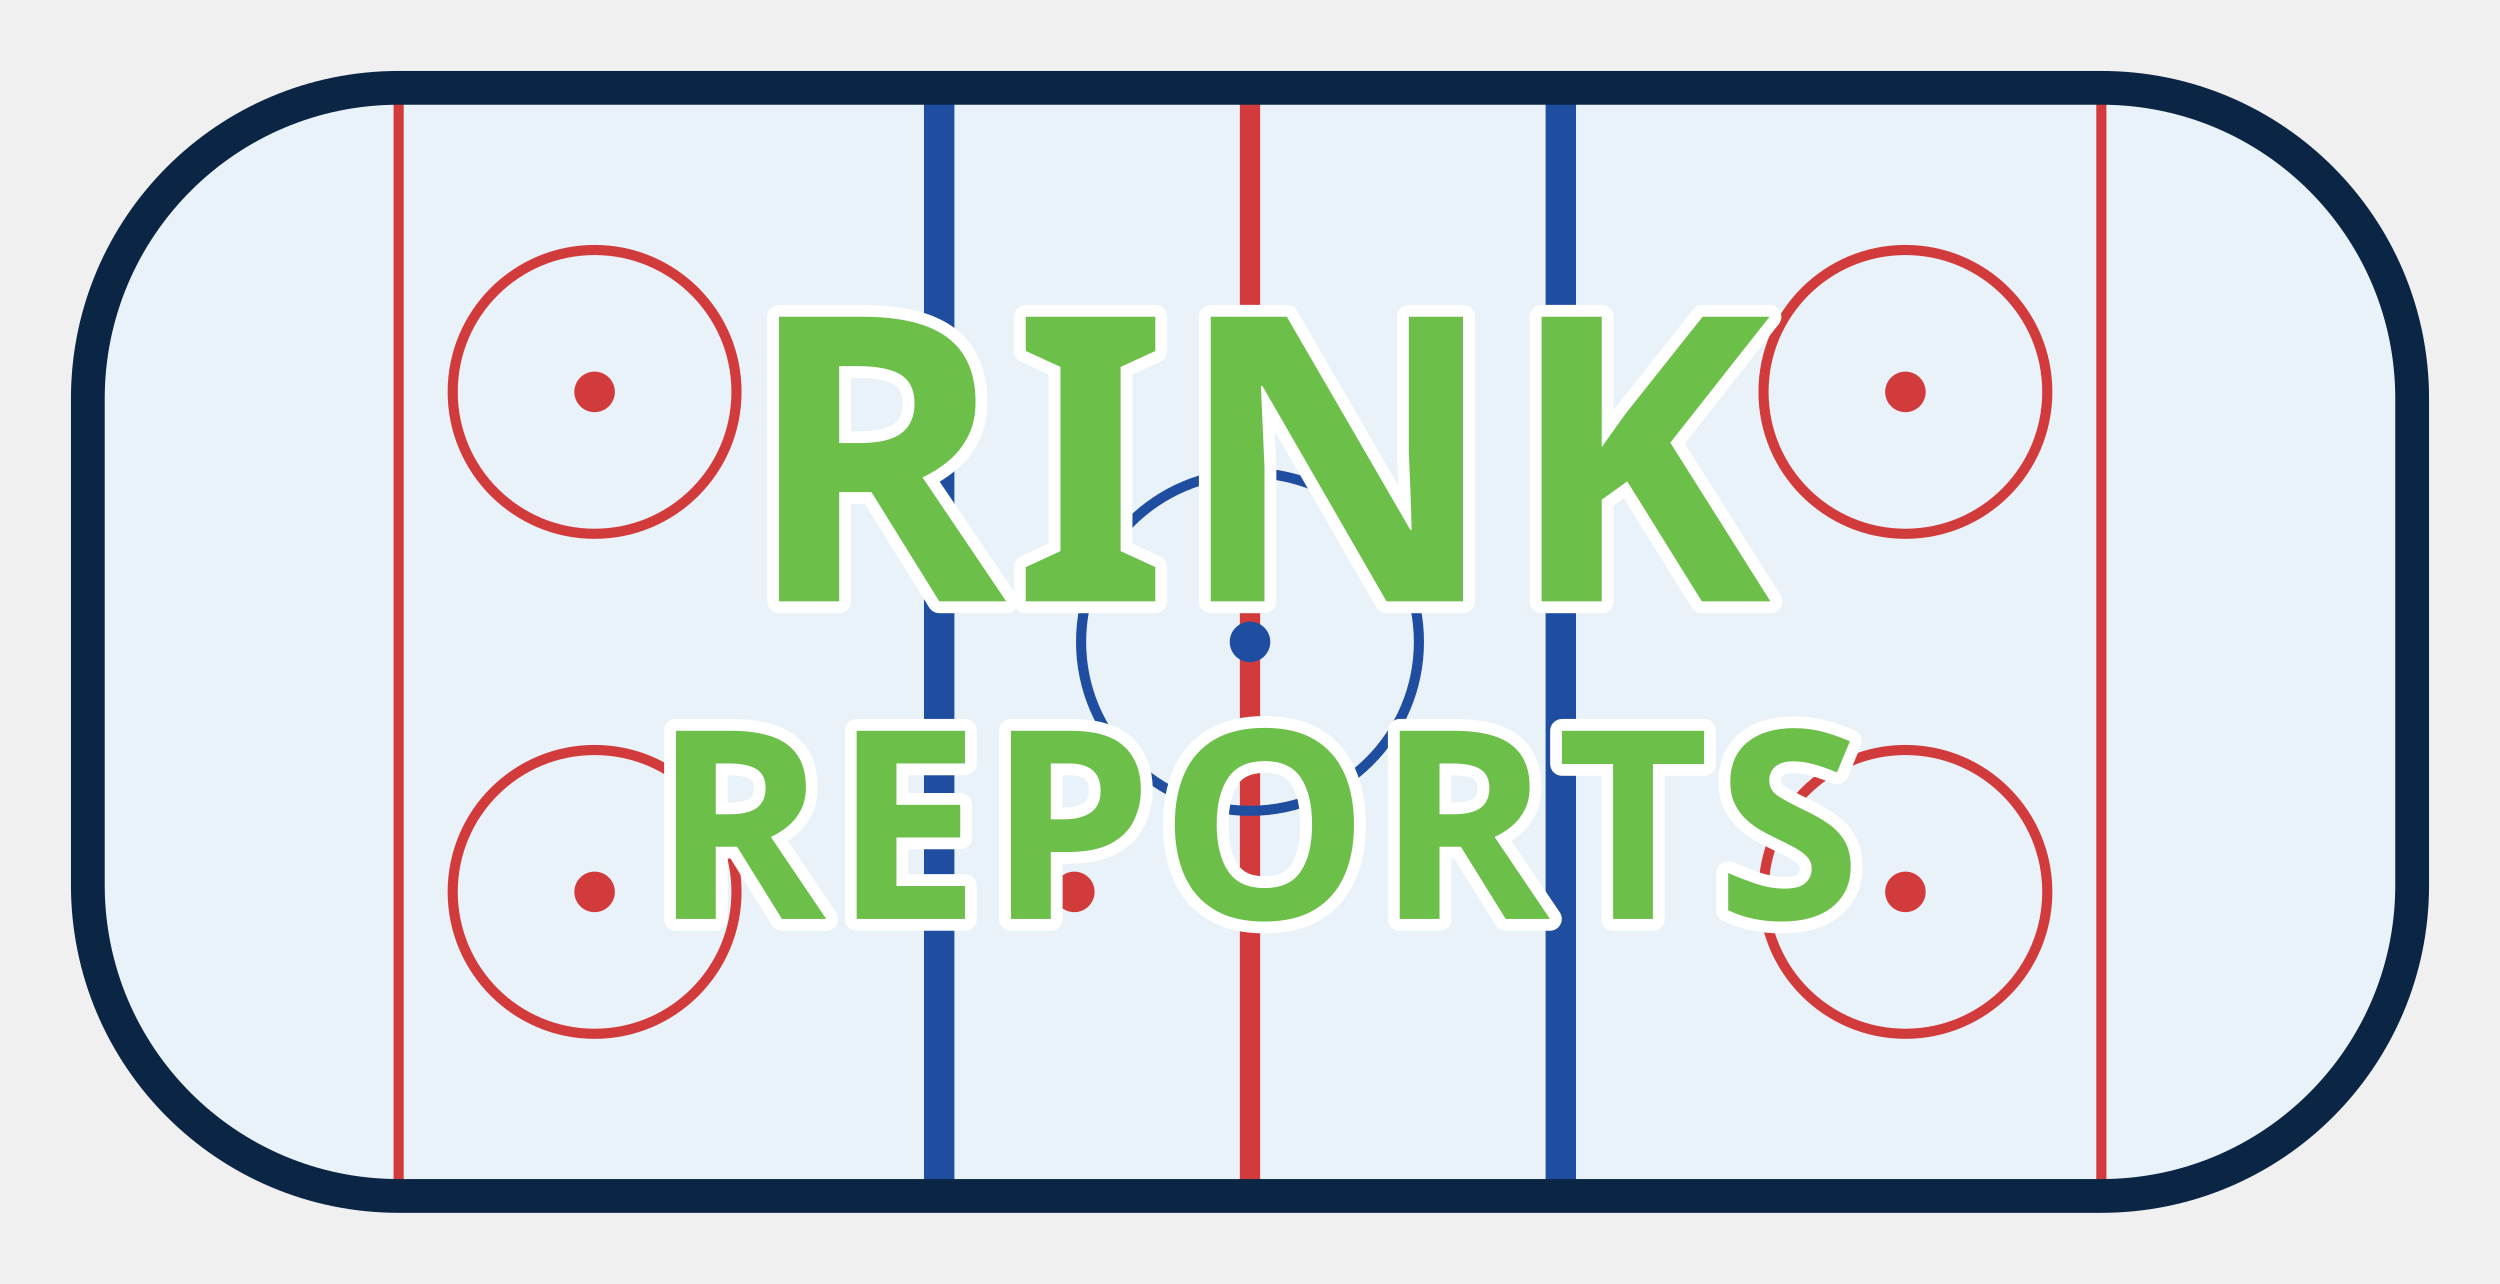
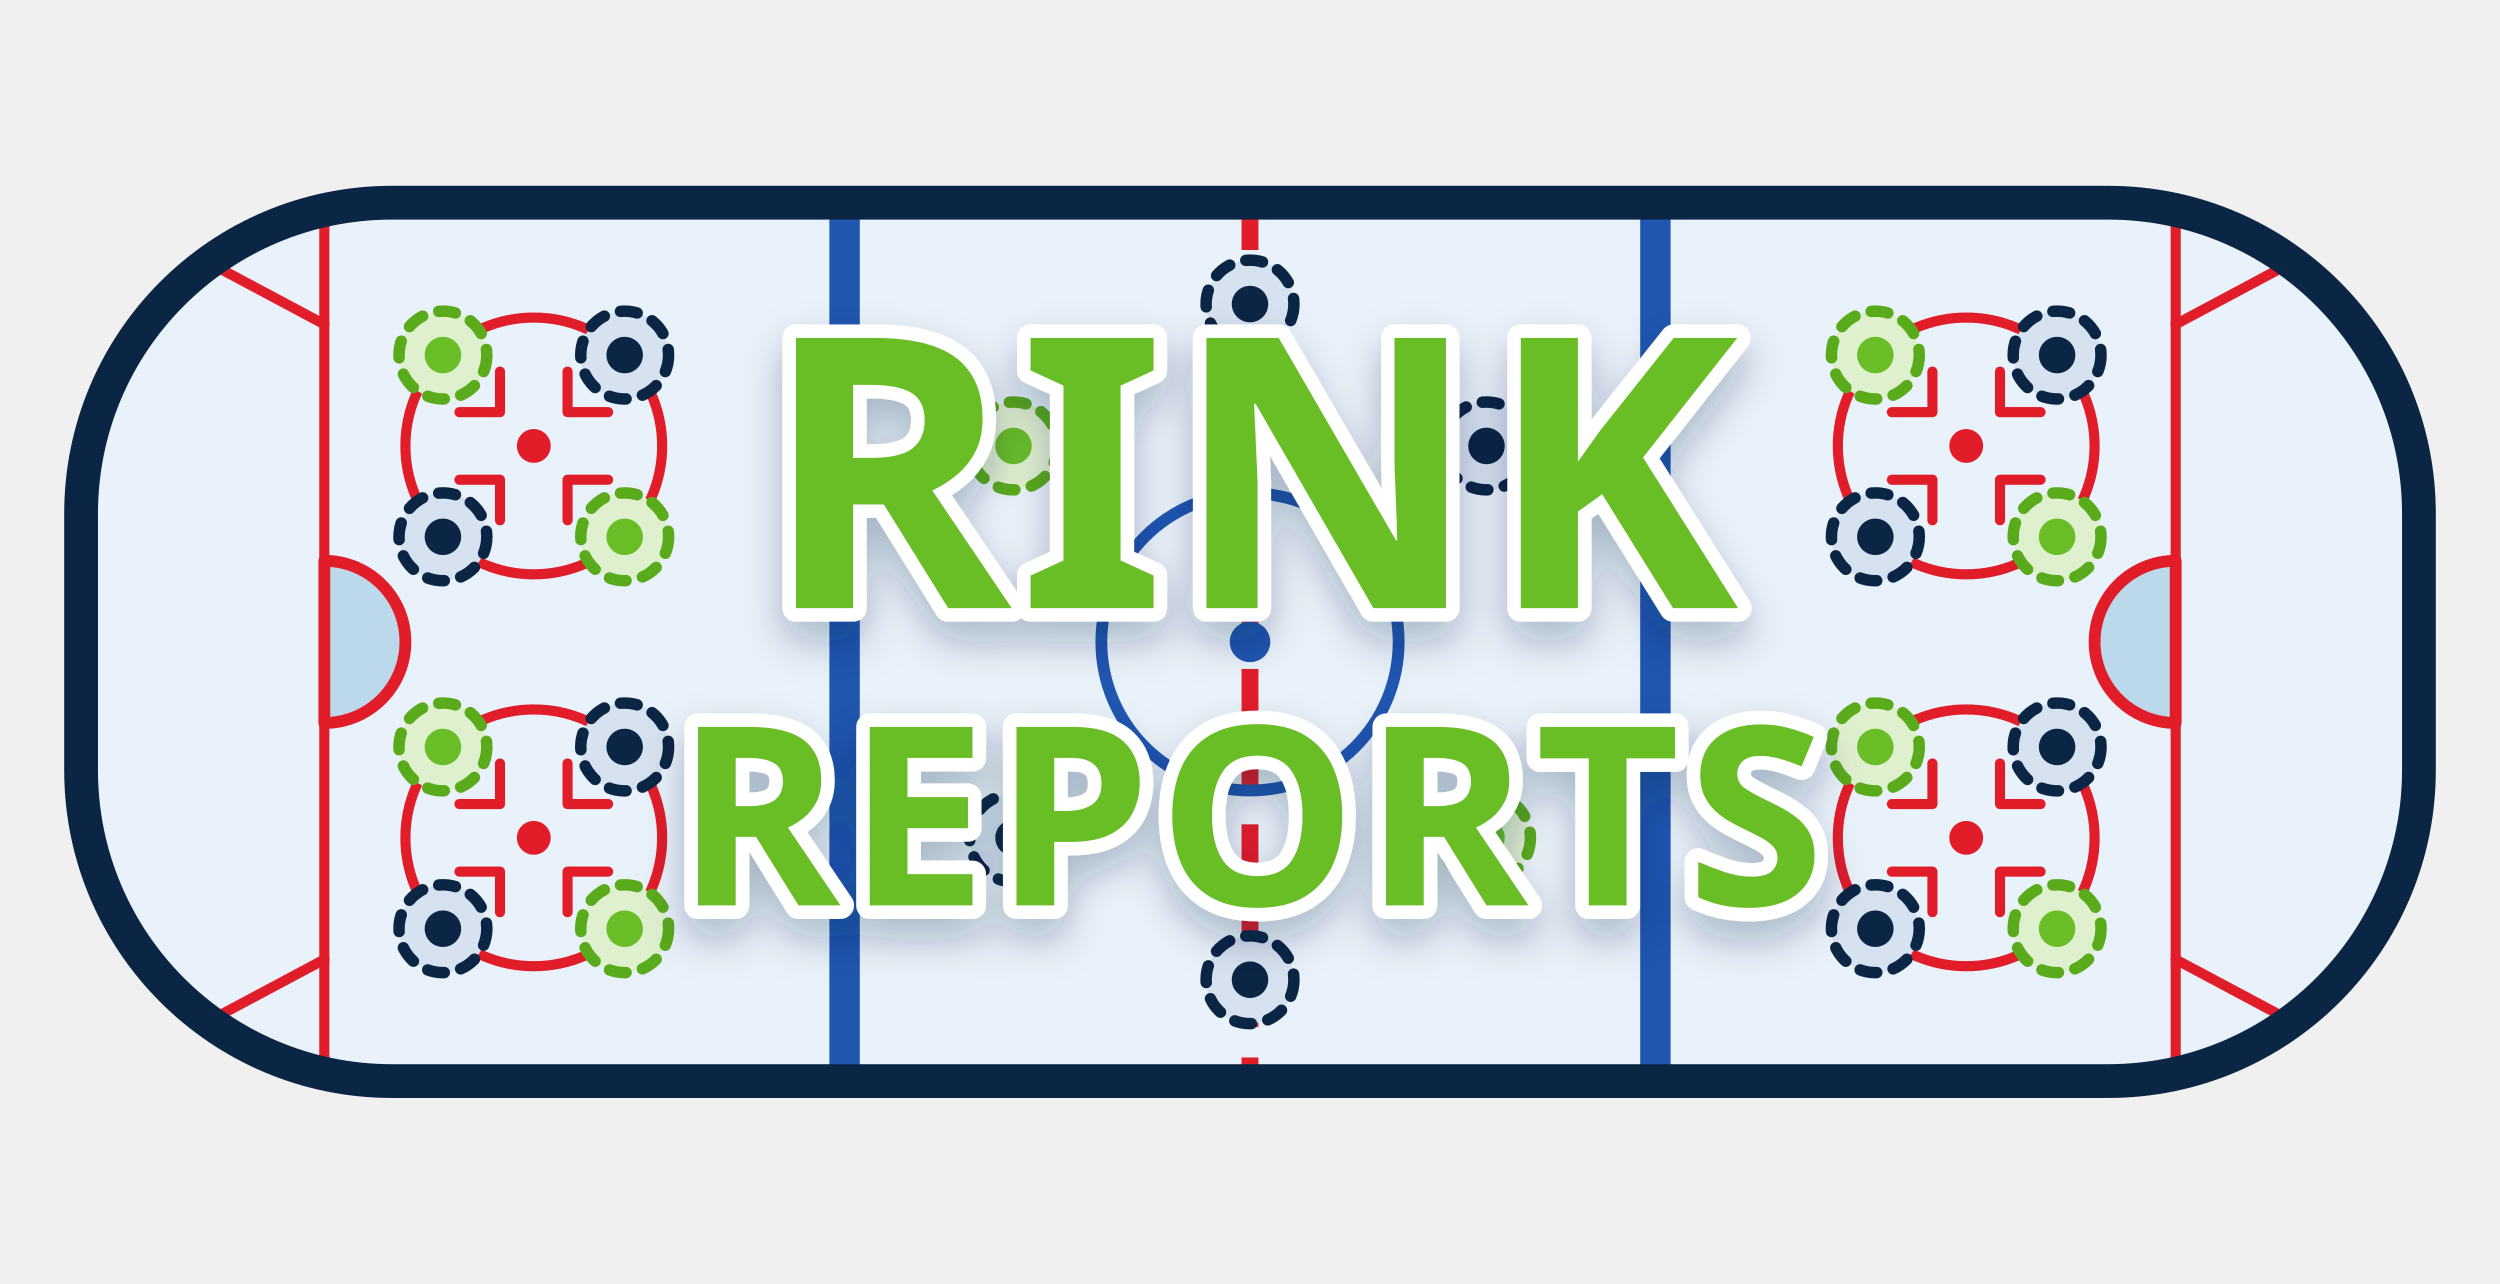
<svg xmlns="http://www.w3.org/2000/svg" viewBox="0 0 740 380" width="740" height="380" role="img" aria-label="Rink Reports">
  <defs>
    <clipPath id="rink">
-       <rect x="26" y="26" width="688" height="328" rx="92" ry="92" />
+       <rect x="24" y="60" width="692" height="260" rx="92" ry="92" />
    </clipPath>
+     <filter id="wm-shadow" x="-20%" y="-20%" width="140%" height="160%">
+       <feDropShadow dx="0" dy="6" stdDeviation="6" flood-color="#0b2545" flood-opacity="0.28" />
+     </filter>
  </defs>
-   <rect x="26" y="26" width="688" height="328" rx="92" ry="92" fill="#eaf2f9" />
-   <g clip-path="url(#rink)" fill="none">
-     <line x1="118" y1="26" x2="118" y2="354" stroke="#d23b3b" stroke-width="3" />
-     <line x1="622" y1="26" x2="622" y2="354" stroke="#d23b3b" stroke-width="3" />
-     <line x1="278" y1="26" x2="278" y2="354" stroke="#1f4ea1" stroke-width="9" />
-     <line x1="462" y1="26" x2="462" y2="354" stroke="#1f4ea1" stroke-width="9" />
-     <line x1="370" y1="26" x2="370" y2="354" stroke="#d23b3b" stroke-width="6" />
-     <circle cx="370" cy="190" r="50" stroke="#1f4ea1" stroke-width="3" />
-     <circle cx="370" cy="190" r="6" fill="#1f4ea1" />
-     <g stroke="#d23b3b" stroke-width="3">
-       <circle cx="176" cy="116" r="42" />
-       <circle cx="176" cy="264" r="42" />
-       <circle cx="564" cy="116" r="42" />
-       <circle cx="564" cy="264" r="42" />
-     </g>
-     <g fill="#d23b3b">
-       <circle cx="176" cy="116" r="6" />
-       <circle cx="176" cy="264" r="6" />
-       <circle cx="564" cy="116" r="6" />
-       <circle cx="564" cy="264" r="6" />
-     </g>
-     <g fill="#d23b3b">
-       <circle cx="318" cy="116" r="6" />
-       <circle cx="318" cy="264" r="6" />
-       <circle cx="422" cy="116" r="6" />
-       <circle cx="422" cy="264" r="6" />
-     </g>
+   <rect x="24" y="60" width="692" height="260" rx="92" ry="92" fill="#e9f2fa" />
+   <g clip-path="url(#rink)">
+     <line x1="96" y1="60" x2="96" y2="320" stroke="#e11d2a" stroke-width="3" />
+     <path d="M96 96 l-30 -16 M96 284 l-30 16" stroke="#e11d2a" stroke-width="3" fill="none" stroke-linecap="round" />
+     <line x1="644" y1="60" x2="644" y2="320" stroke="#e11d2a" stroke-width="3" />
+     <path d="M644 96 l30 -16 M644 284 l30 16" stroke="#e11d2a" stroke-width="3" fill="none" stroke-linecap="round" />
+     <line x1="250" y1="60" x2="250" y2="320" stroke="#1f56b0" stroke-width="9" />
+     <line x1="490" y1="60" x2="490" y2="320" stroke="#1f56b0" stroke-width="9" />
+     <line x1="370" y1="60" x2="370" y2="320" stroke="#e11d2a" stroke-width="5" stroke-dasharray="14 9" />
+     <circle cx="370" cy="190" r="44" fill="none" stroke="#1f56b0" stroke-width="3.5" />
+     <circle cx="370" cy="190" r="6" fill="#1f56b0" />
+     <path d="M96 166 A24 24 0 0 1 96 214 Z" fill="#bcd9ec" stroke="#e11d2a" stroke-width="3.5" stroke-linejoin="round" />
+     <path d="M644 166 A24 24 0 0 0 644 214 Z" fill="#bcd9ec" stroke="#e11d2a" stroke-width="3.5" stroke-linejoin="round" />
+     <circle cx="158" cy="132" r="38" fill="none" stroke="#e11d2a" stroke-width="3" />
+     <circle cx="158" cy="132" r="5" fill="#e11d2a" />
+     <path d="M148 122 h-12 M148 122 v-12 M148 142 h-12 M148 142 v12 M168 122 h12 M168 122 v-12 M168 142 h12 M168 142 v12" stroke="#e11d2a" stroke-width="3" fill="none" stroke-linecap="round" />
+     <circle cx="158" cy="248" r="38" fill="none" stroke="#e11d2a" stroke-width="3" />
+     <circle cx="158" cy="248" r="5" fill="#e11d2a" />
+     <path d="M148 238 h-12 M148 238 v-12 M148 258 h-12 M148 258 v12 M168 238 h12 M168 238 v-12 M168 258 h12 M168 258 v12" stroke="#e11d2a" stroke-width="3" fill="none" stroke-linecap="round" />
+     <circle cx="582" cy="132" r="38" fill="none" stroke="#e11d2a" stroke-width="3" />
+     <circle cx="582" cy="132" r="5" fill="#e11d2a" />
+     <path d="M572 122 h-12 M572 122 v-12 M572 142 h-12 M572 142 v12 M592 122 h12 M592 122 v-12 M592 142 h12 M592 142 v12" stroke="#e11d2a" stroke-width="3" fill="none" stroke-linecap="round" />
+     <circle cx="582" cy="248" r="38" fill="none" stroke="#e11d2a" stroke-width="3" />
+     <circle cx="582" cy="248" r="5" fill="#e11d2a" />
+     <path d="M572 238 h-12 M572 238 v-12 M572 258 h-12 M572 258 v12 M592 238 h12 M592 238 v-12 M592 258 h12 M592 258 v12" stroke="#e11d2a" stroke-width="3" fill="none" stroke-linecap="round" />
+     <circle cx="131.1" cy="105.1" r="13" fill="#dff0cf" />
+     <circle cx="131.1" cy="105.1" r="13" fill="none" stroke="#5aab1c" stroke-width="3.4" stroke-dasharray="5 5" stroke-linecap="round" />
+     <circle cx="131.1" cy="105.1" r="5.4" fill="#69be28" />
+     <circle cx="184.9" cy="105.1" r="13" fill="#d6e2ef" />
+     <circle cx="184.9" cy="105.1" r="13" fill="none" stroke="#0b2545" stroke-width="3.4" stroke-dasharray="5 5" stroke-linecap="round" />
+     <circle cx="184.9" cy="105.1" r="5.4" fill="#0b2545" />
+     <circle cx="184.9" cy="158.9" r="13" fill="#dff0cf" />
+     <circle cx="184.9" cy="158.9" r="13" fill="none" stroke="#5aab1c" stroke-width="3.4" stroke-dasharray="5 5" stroke-linecap="round" />
+     <circle cx="184.9" cy="158.9" r="5.4" fill="#69be28" />
+     <circle cx="131.1" cy="158.9" r="13" fill="#d6e2ef" />
+     <circle cx="131.1" cy="158.9" r="13" fill="none" stroke="#0b2545" stroke-width="3.4" stroke-dasharray="5 5" stroke-linecap="round" />
+     <circle cx="131.1" cy="158.9" r="5.4" fill="#0b2545" />
+     <circle cx="131.1" cy="221.1" r="13" fill="#dff0cf" />
+     <circle cx="131.1" cy="221.1" r="13" fill="none" stroke="#5aab1c" stroke-width="3.4" stroke-dasharray="5 5" stroke-linecap="round" />
+     <circle cx="131.1" cy="221.1" r="5.4" fill="#69be28" />
+     <circle cx="184.9" cy="221.1" r="13" fill="#d6e2ef" />
+     <circle cx="184.9" cy="221.1" r="13" fill="none" stroke="#0b2545" stroke-width="3.4" stroke-dasharray="5 5" stroke-linecap="round" />
+     <circle cx="184.9" cy="221.1" r="5.4" fill="#0b2545" />
+     <circle cx="184.9" cy="274.9" r="13" fill="#dff0cf" />
+     <circle cx="184.9" cy="274.9" r="13" fill="none" stroke="#5aab1c" stroke-width="3.4" stroke-dasharray="5 5" stroke-linecap="round" />
+     <circle cx="184.9" cy="274.9" r="5.4" fill="#69be28" />
+     <circle cx="131.1" cy="274.9" r="13" fill="#d6e2ef" />
+     <circle cx="131.1" cy="274.9" r="13" fill="none" stroke="#0b2545" stroke-width="3.4" stroke-dasharray="5 5" stroke-linecap="round" />
+     <circle cx="131.1" cy="274.9" r="5.4" fill="#0b2545" />
+     <circle cx="555.1" cy="105.1" r="13" fill="#dff0cf" />
+     <circle cx="555.1" cy="105.1" r="13" fill="none" stroke="#5aab1c" stroke-width="3.4" stroke-dasharray="5 5" stroke-linecap="round" />
+     <circle cx="555.1" cy="105.1" r="5.4" fill="#69be28" />
+     <circle cx="608.9" cy="105.1" r="13" fill="#d6e2ef" />
+     <circle cx="608.9" cy="105.1" r="13" fill="none" stroke="#0b2545" stroke-width="3.4" stroke-dasharray="5 5" stroke-linecap="round" />
+     <circle cx="608.9" cy="105.1" r="5.4" fill="#0b2545" />
+     <circle cx="608.9" cy="158.9" r="13" fill="#dff0cf" />
+     <circle cx="608.9" cy="158.9" r="13" fill="none" stroke="#5aab1c" stroke-width="3.4" stroke-dasharray="5 5" stroke-linecap="round" />
+     <circle cx="608.9" cy="158.9" r="5.4" fill="#69be28" />
+     <circle cx="555.1" cy="158.9" r="13" fill="#d6e2ef" />
+     <circle cx="555.1" cy="158.9" r="13" fill="none" stroke="#0b2545" stroke-width="3.4" stroke-dasharray="5 5" stroke-linecap="round" />
+     <circle cx="555.1" cy="158.9" r="5.4" fill="#0b2545" />
+     <circle cx="555.1" cy="221.1" r="13" fill="#dff0cf" />
+     <circle cx="555.1" cy="221.1" r="13" fill="none" stroke="#5aab1c" stroke-width="3.4" stroke-dasharray="5 5" stroke-linecap="round" />
+     <circle cx="555.1" cy="221.1" r="5.4" fill="#69be28" />
+     <circle cx="608.9" cy="221.1" r="13" fill="#d6e2ef" />
+     <circle cx="608.9" cy="221.1" r="13" fill="none" stroke="#0b2545" stroke-width="3.4" stroke-dasharray="5 5" stroke-linecap="round" />
+     <circle cx="608.9" cy="221.1" r="5.4" fill="#0b2545" />
+     <circle cx="608.9" cy="274.9" r="13" fill="#dff0cf" />
+     <circle cx="608.9" cy="274.9" r="13" fill="none" stroke="#5aab1c" stroke-width="3.4" stroke-dasharray="5 5" stroke-linecap="round" />
+     <circle cx="608.9" cy="274.9" r="5.4" fill="#69be28" />
+     <circle cx="555.1" cy="274.9" r="13" fill="#d6e2ef" />
+     <circle cx="555.1" cy="274.9" r="13" fill="none" stroke="#0b2545" stroke-width="3.4" stroke-dasharray="5 5" stroke-linecap="round" />
+     <circle cx="555.1" cy="274.9" r="5.4" fill="#0b2545" />
+     <circle cx="300" cy="132" r="13" fill="#dff0cf" />
+     <circle cx="300" cy="132" r="13" fill="none" stroke="#5aab1c" stroke-width="3.4" stroke-dasharray="5 5" stroke-linecap="round" />
+     <circle cx="300" cy="132" r="5.4" fill="#69be28" />
+     <circle cx="300" cy="248" r="13" fill="#d6e2ef" />
+     <circle cx="300" cy="248" r="13" fill="none" stroke="#0b2545" stroke-width="3.4" stroke-dasharray="5 5" stroke-linecap="round" />
+     <circle cx="300" cy="248" r="5.4" fill="#0b2545" />
+     <circle cx="440" cy="132" r="13" fill="#d6e2ef" />
+     <circle cx="440" cy="132" r="13" fill="none" stroke="#0b2545" stroke-width="3.4" stroke-dasharray="5 5" stroke-linecap="round" />
+     <circle cx="440" cy="132" r="5.4" fill="#0b2545" />
+     <circle cx="440" cy="248" r="13" fill="#dff0cf" />
+     <circle cx="440" cy="248" r="13" fill="none" stroke="#5aab1c" stroke-width="3.4" stroke-dasharray="5 5" stroke-linecap="round" />
+     <circle cx="440" cy="248" r="5.4" fill="#69be28" />
+     <circle cx="370" cy="90" r="13" fill="#d6e2ef" />
+     <circle cx="370" cy="90" r="13" fill="none" stroke="#0b2545" stroke-width="3.4" stroke-dasharray="5 5" stroke-linecap="round" />
+     <circle cx="370" cy="90" r="5.4" fill="#0b2545" />
+     <circle cx="370" cy="290" r="13" fill="#d6e2ef" />
+     <circle cx="370" cy="290" r="13" fill="none" stroke="#0b2545" stroke-width="3.4" stroke-dasharray="5 5" stroke-linecap="round" />
+     <circle cx="370" cy="290" r="5.4" fill="#0b2545" />
  </g>
-   <rect x="26" y="26" width="688" height="328" rx="92" ry="92" fill="none" stroke="#0b2545" stroke-width="10" />
-   <g font-family="Anton, Impact, 'Arial Narrow', sans-serif" font-weight="700" text-anchor="middle" fill="#6cc04a" stroke="#ffffff" stroke-width="7" paint-order="stroke fill" stroke-linejoin="round">
-     <text x="372" y="178" font-size="118" letter-spacing="2">RINK</text>
-     <text x="372" y="272" font-size="78" letter-spacing="2">REPORTS</text>
+   <rect x="24" y="60" width="692" height="260" rx="92" ry="92" fill="none" stroke="#0b2545" stroke-width="10" />
+   <g filter="url(#wm-shadow)" font-family="Anton, Impact, 'Arial Narrow', sans-serif" font-weight="700" text-anchor="middle" fill="#69be28" stroke="#ffffff" stroke-width="8" paint-order="stroke fill" stroke-linejoin="round">
+     <text x="370" y="180" font-size="112" letter-spacing="2">RINK</text>
+     <text x="370" y="268" font-size="74" letter-spacing="2">REPORTS</text>
  </g>
</svg>
